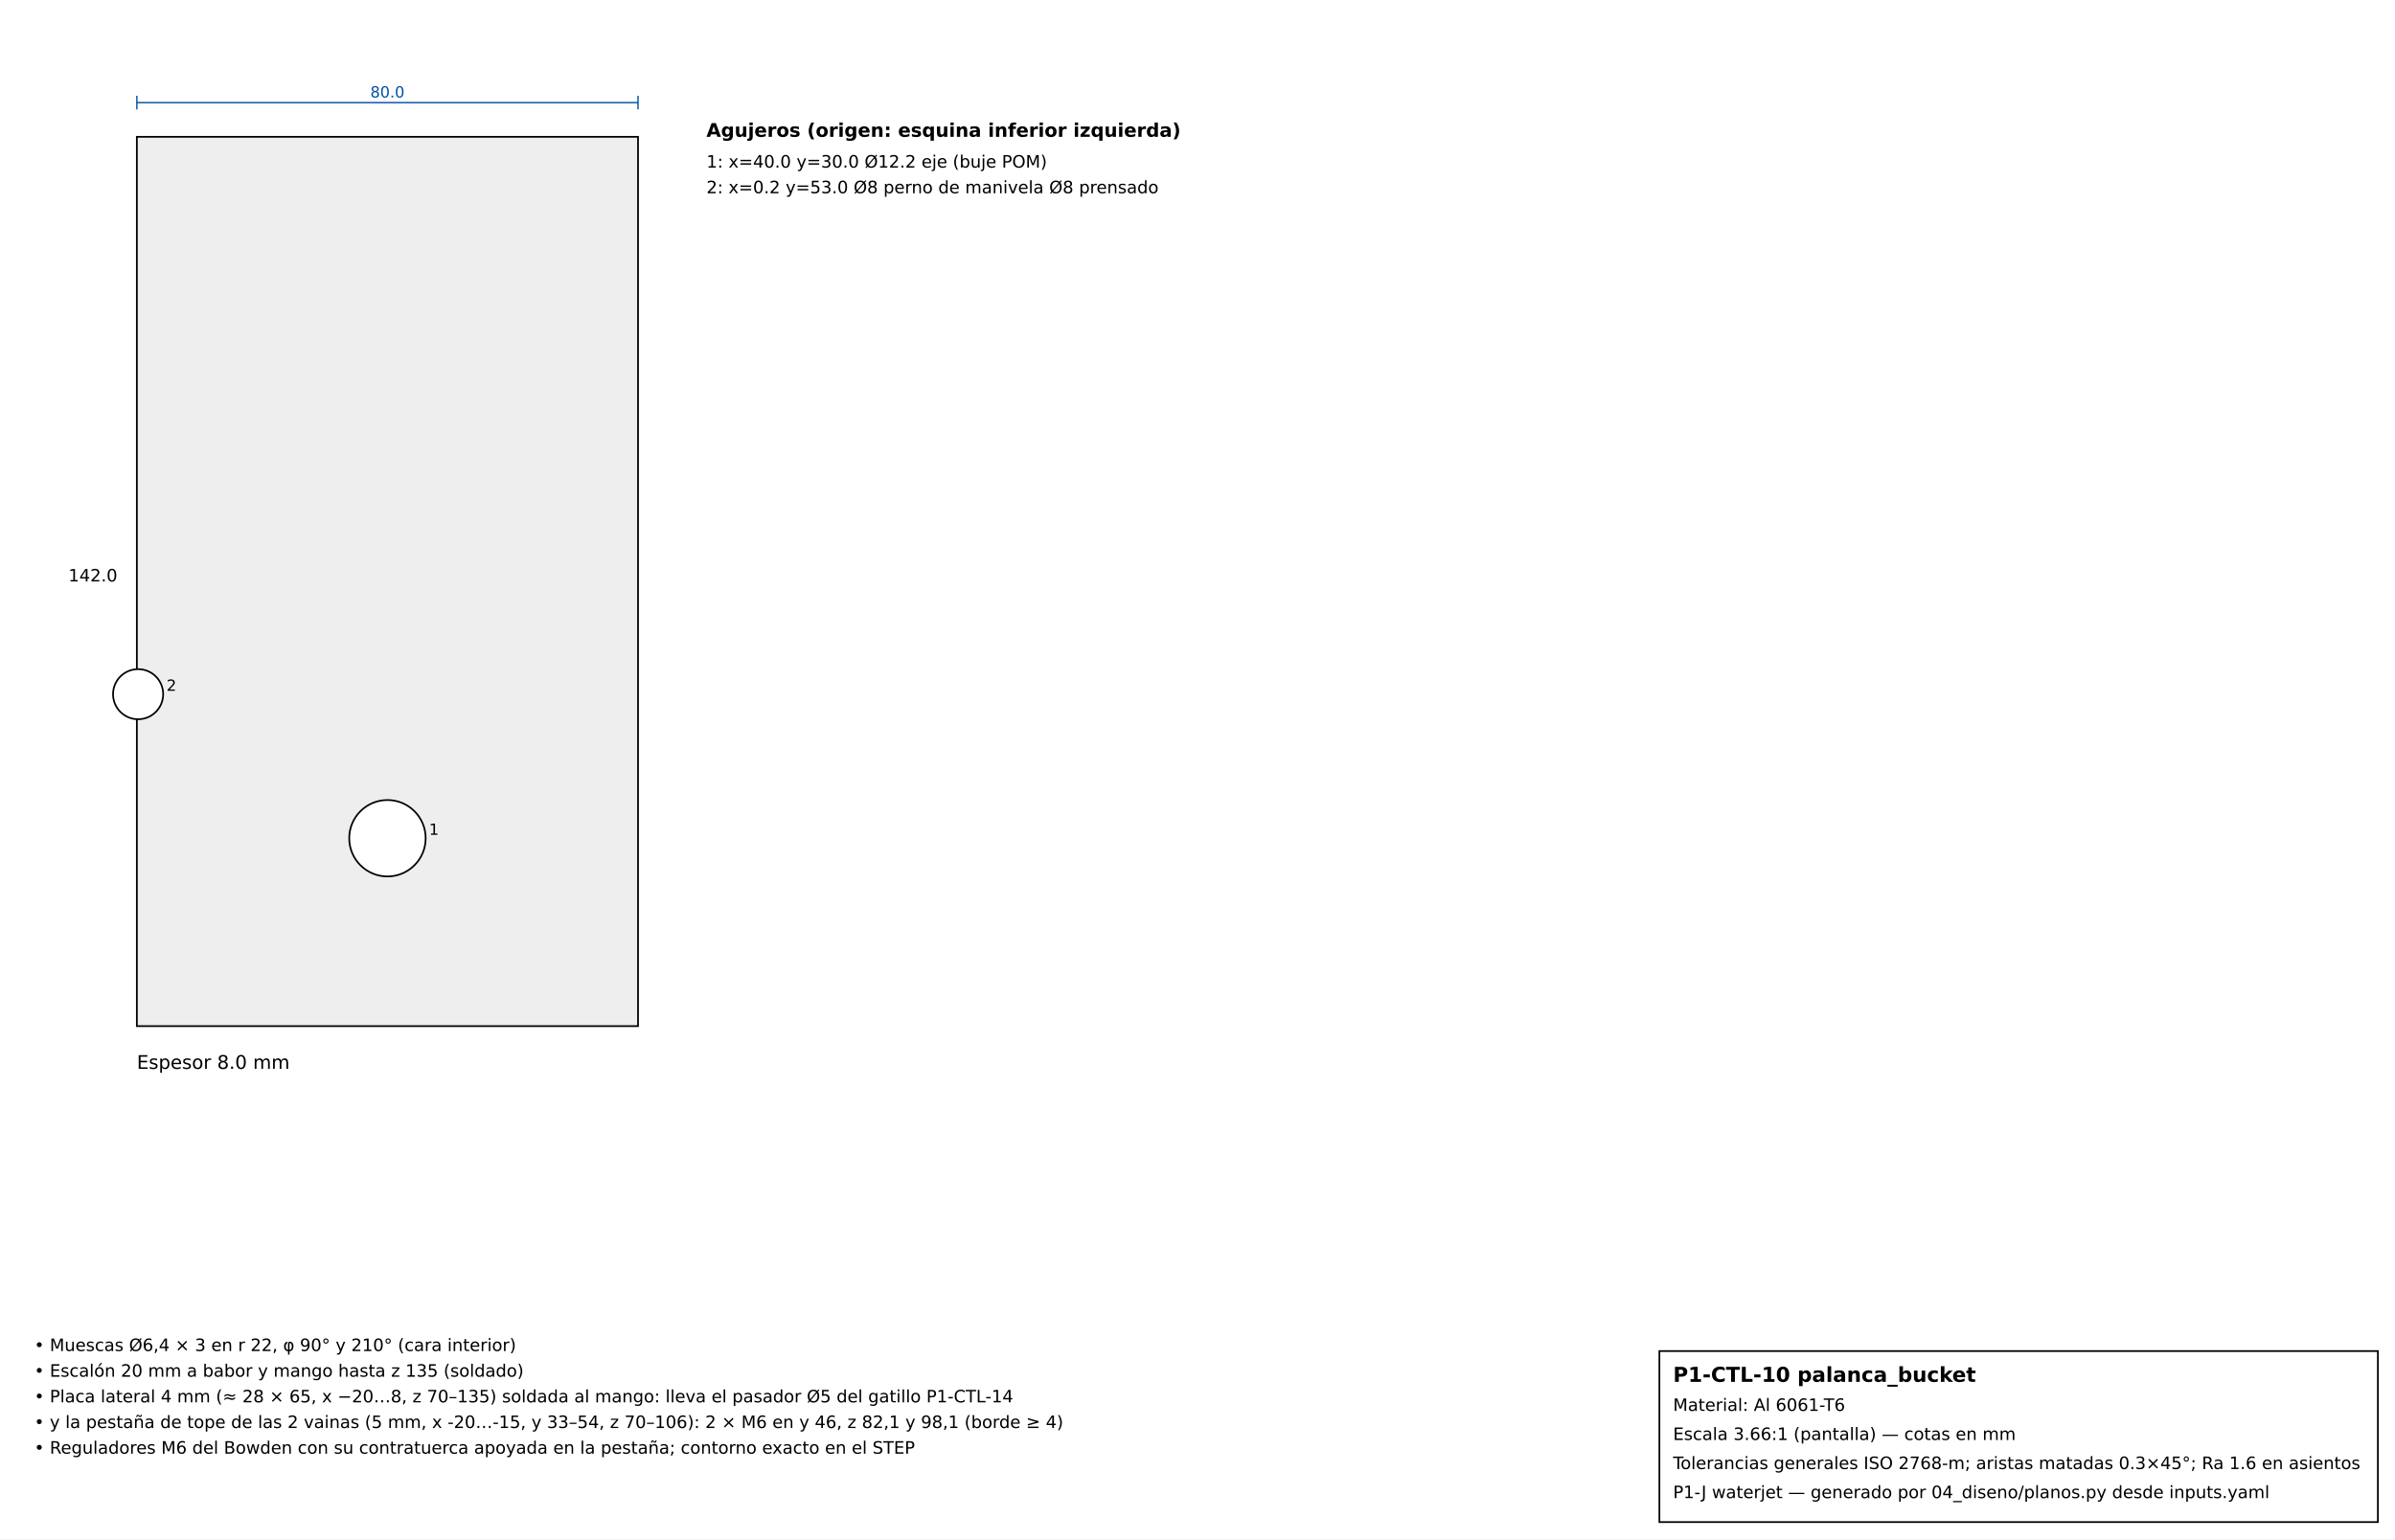
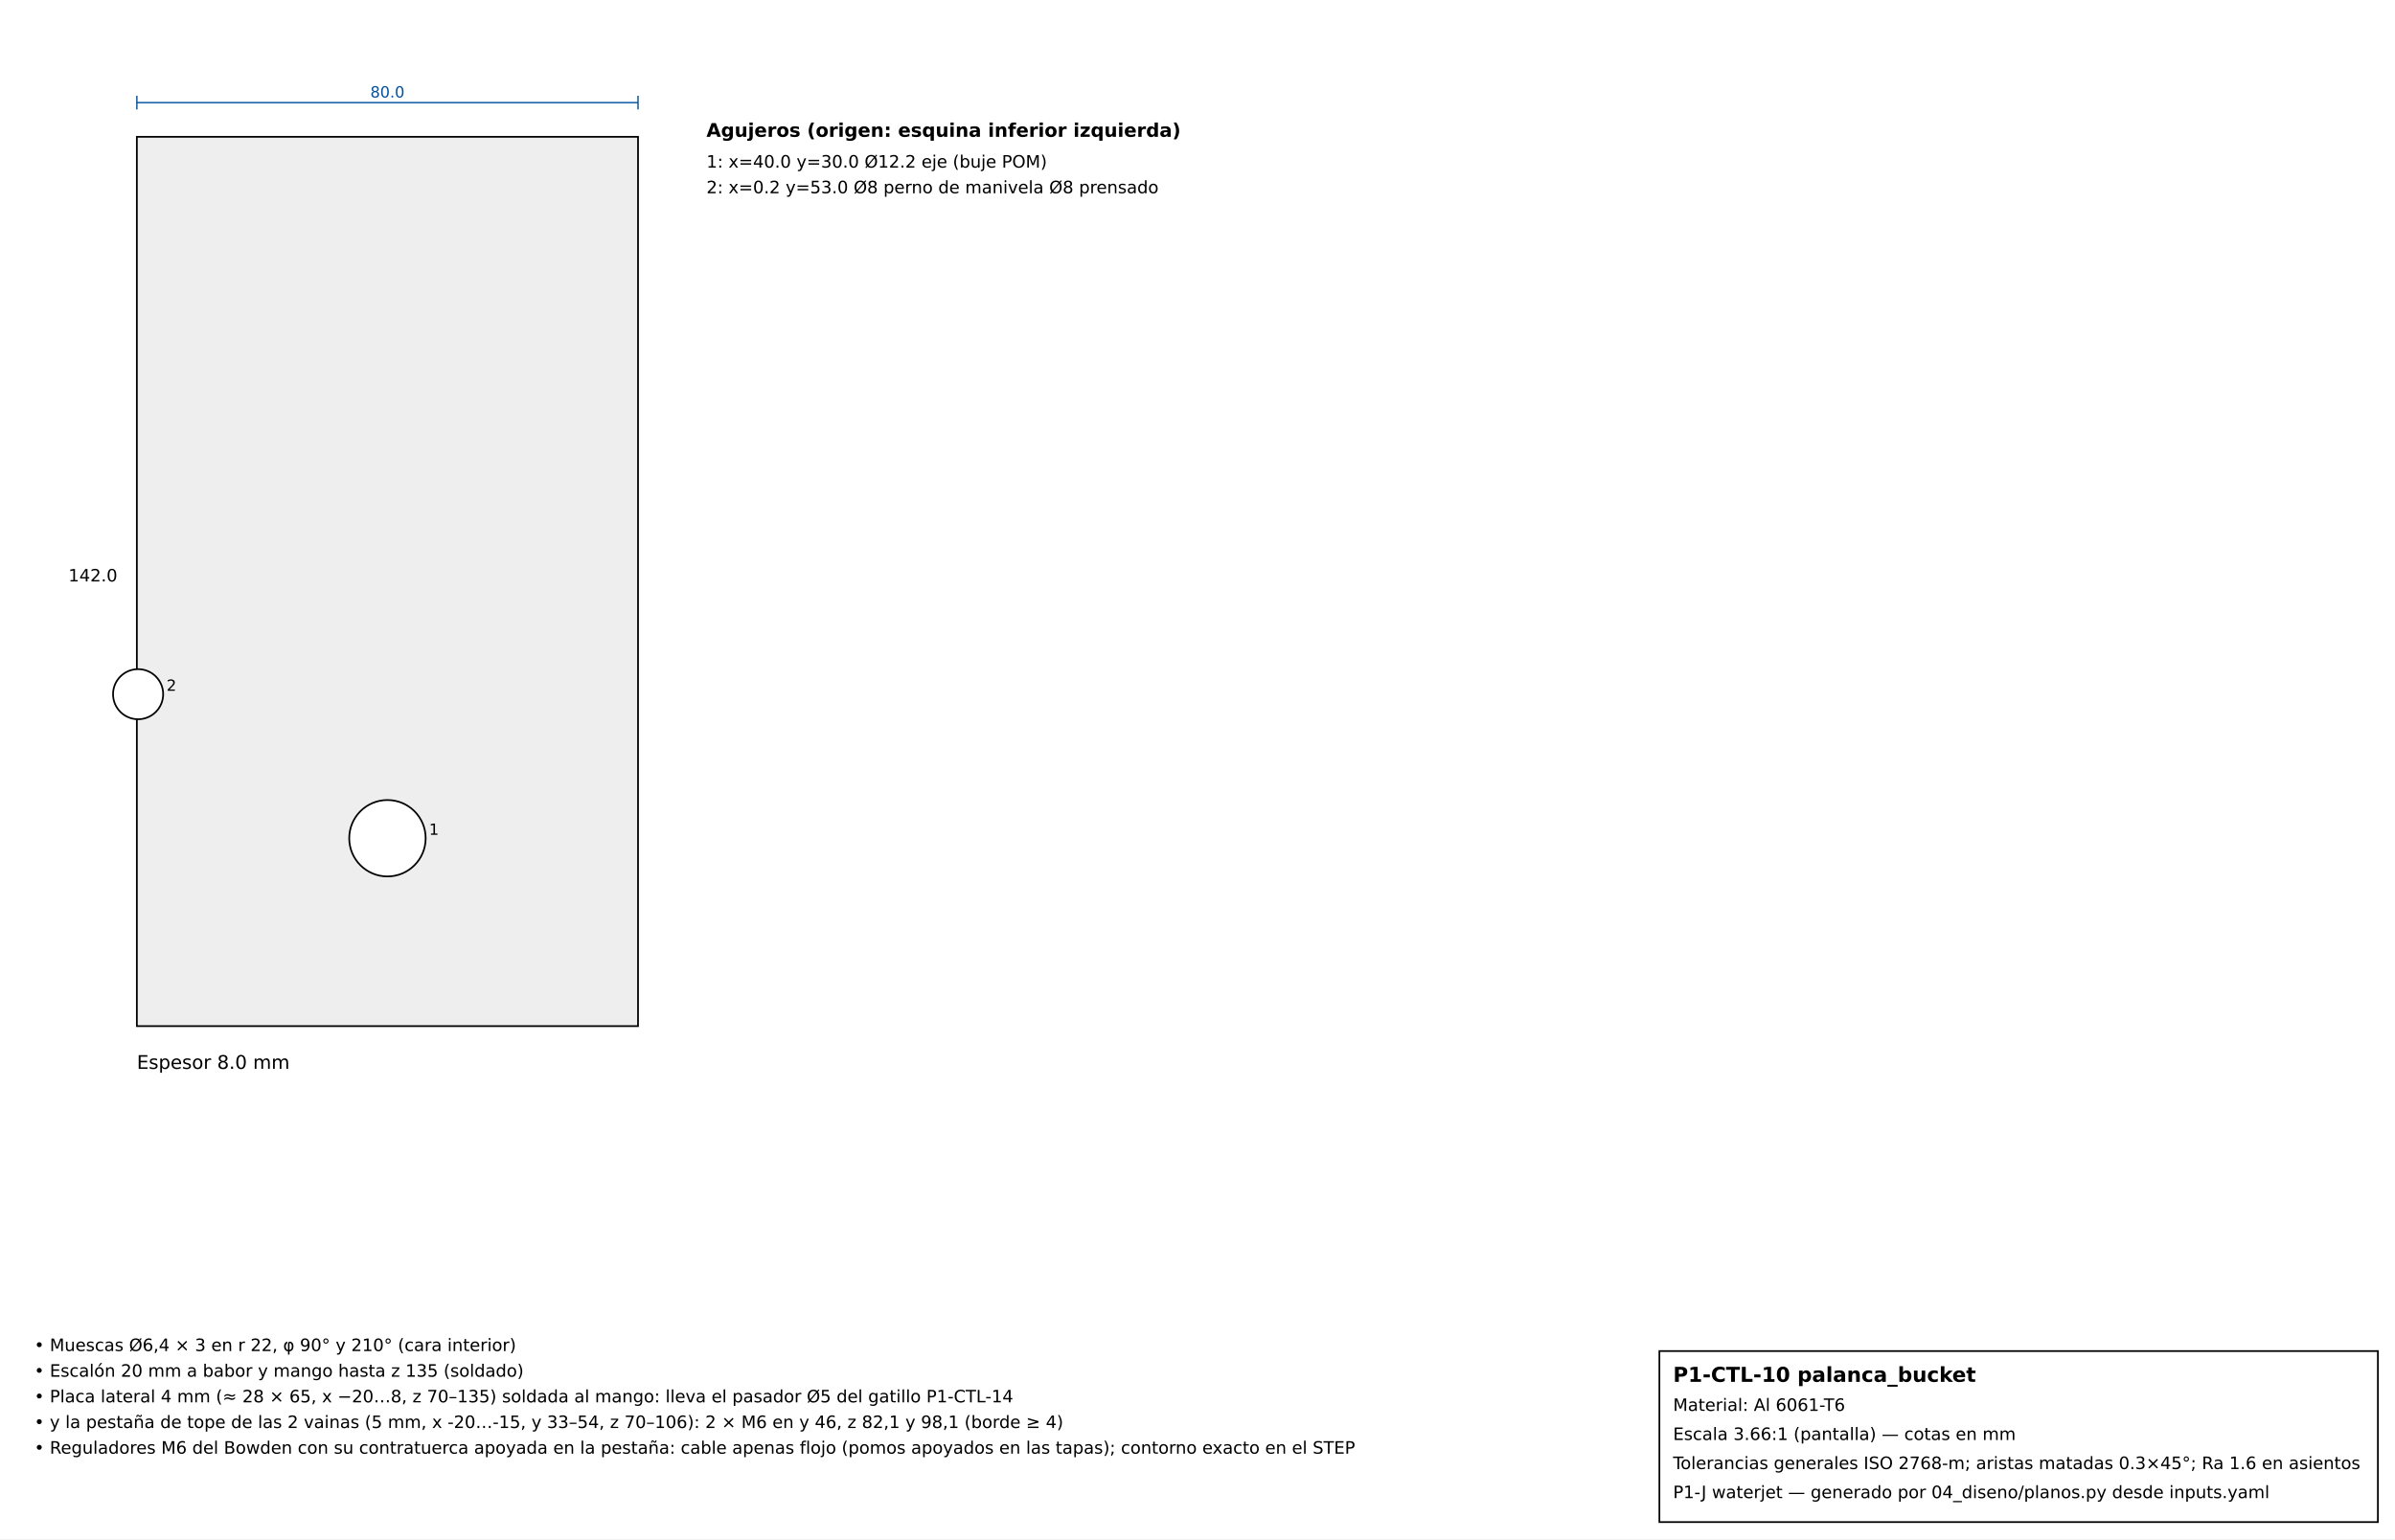
<svg xmlns="http://www.w3.org/2000/svg" baseProfile="full" height="900" version="1.1" width="1400">
  <defs />
  <rect fill="white" height="900" width="1400" x="0" y="0" />
  <rect fill="#eeeeee" height="520.0" stroke="black" width="292.958" x="80" y="80" />
  <circle cx="226.479" cy="490.141" fill="white" r="22.338" stroke="black" />
  <text font-family="DejaVu Sans" font-size="9" x="250.817" y="488.141">1</text>
  <circle cx="80.732" cy="405.915" fill="white" r="14.648" stroke="black" />
  <text font-family="DejaVu Sans" font-size="9" x="97.38" y="403.915">2</text>
  <text font-family="DejaVu Sans" font-size="11" font-weight="bold" x="412.958" y="80">Agujeros (origen: esquina inferior izquierda)</text>
  <text font-family="DejaVu Sans" font-size="10" x="412.958" y="98">1: x=40.0  y=30.0  Ø12.2  eje (buje POM)</text>
  <text font-family="DejaVu Sans" font-size="10" x="412.958" y="113">2: x=0.2  y=53.0  Ø8  perno de manivela Ø8 prensado</text>
  <line stroke="#0050a0" stroke-width="0.8" x1="80" x2="372.958" y1="60" y2="60" />
  <line stroke="#0050a0" stroke-width="0.8" x1="80" x2="80" y1="56" y2="64" />
  <line stroke="#0050a0" stroke-width="0.8" x1="372.958" x2="372.958" y1="56" y2="64" />
  <text fill="#0050a0" font-family="DejaVu Sans" font-size="9" text-anchor="middle" x="226.479" y="57">80.0</text>
  <text font-family="DejaVu Sans" font-size="10" x="40" y="340.0">142.0</text>
  <text font-family="DejaVu Sans" font-size="11" x="80" y="625.0">Espesor 8.0 mm</text>
  <g font-family="DejaVu Sans" font-size="11">
    <rect fill="none" height="100" stroke="black" width="420" x="970" y="790" />
    <text font-size="12" font-weight="bold" x="978" y="808">P1-CTL-10  palanca_bucket</text>
    <text font-size="10" font-weight="normal" x="978" y="825">Material: Al 6061-T6</text>
    <text font-size="10" font-weight="normal" x="978" y="842">Escala 3.66:1 (pantalla)  —  cotas en mm</text>
    <text font-size="10" font-weight="normal" x="978" y="859">Tolerancias generales ISO 2768-m; aristas matadas 0.3×45°; Ra 1.6 en asientos</text>
    <text font-size="10" font-weight="normal" x="978" y="876">P1-J waterjet — generado por 04_diseno/planos.py desde inputs.yaml</text>
    <text font-size="10" x="20" y="790">• Muescas Ø6,4 × 3 en r 22, φ 90° y 210° (cara interior)</text>
    <text font-size="10" x="20" y="805">• Escalón 20 mm a babor y mango hasta z 135 (soldado)</text>
    <text font-size="10" x="20" y="820">• Placa lateral 4 mm (≈ 28 × 65, x −20…8, z 70–135) soldada al mango: lleva el pasador Ø5 del gatillo P1-CTL-14</text>
    <text font-size="10" x="20" y="835">•   y la pestaña de tope de las 2 vainas (5 mm, x -20…-15, y 33–54, z 70–106): 2 × M6 en y 46, z 82,1 y 98,1 (borde ≥ 4)</text>
-     <text font-size="10" x="20" y="850">•   Reguladores M6 del Bowden con su contratuerca apoyada en la pestaña; contorno exacto en el STEP</text>
+     <text font-size="10" x="20" y="850">•   Reguladores M6 del Bowden con su contratuerca apoyada en la pestaña: cable apenas flojo (pomos apoyados en las tapas); contorno exacto en el STEP</text>
  </g>
</svg>
